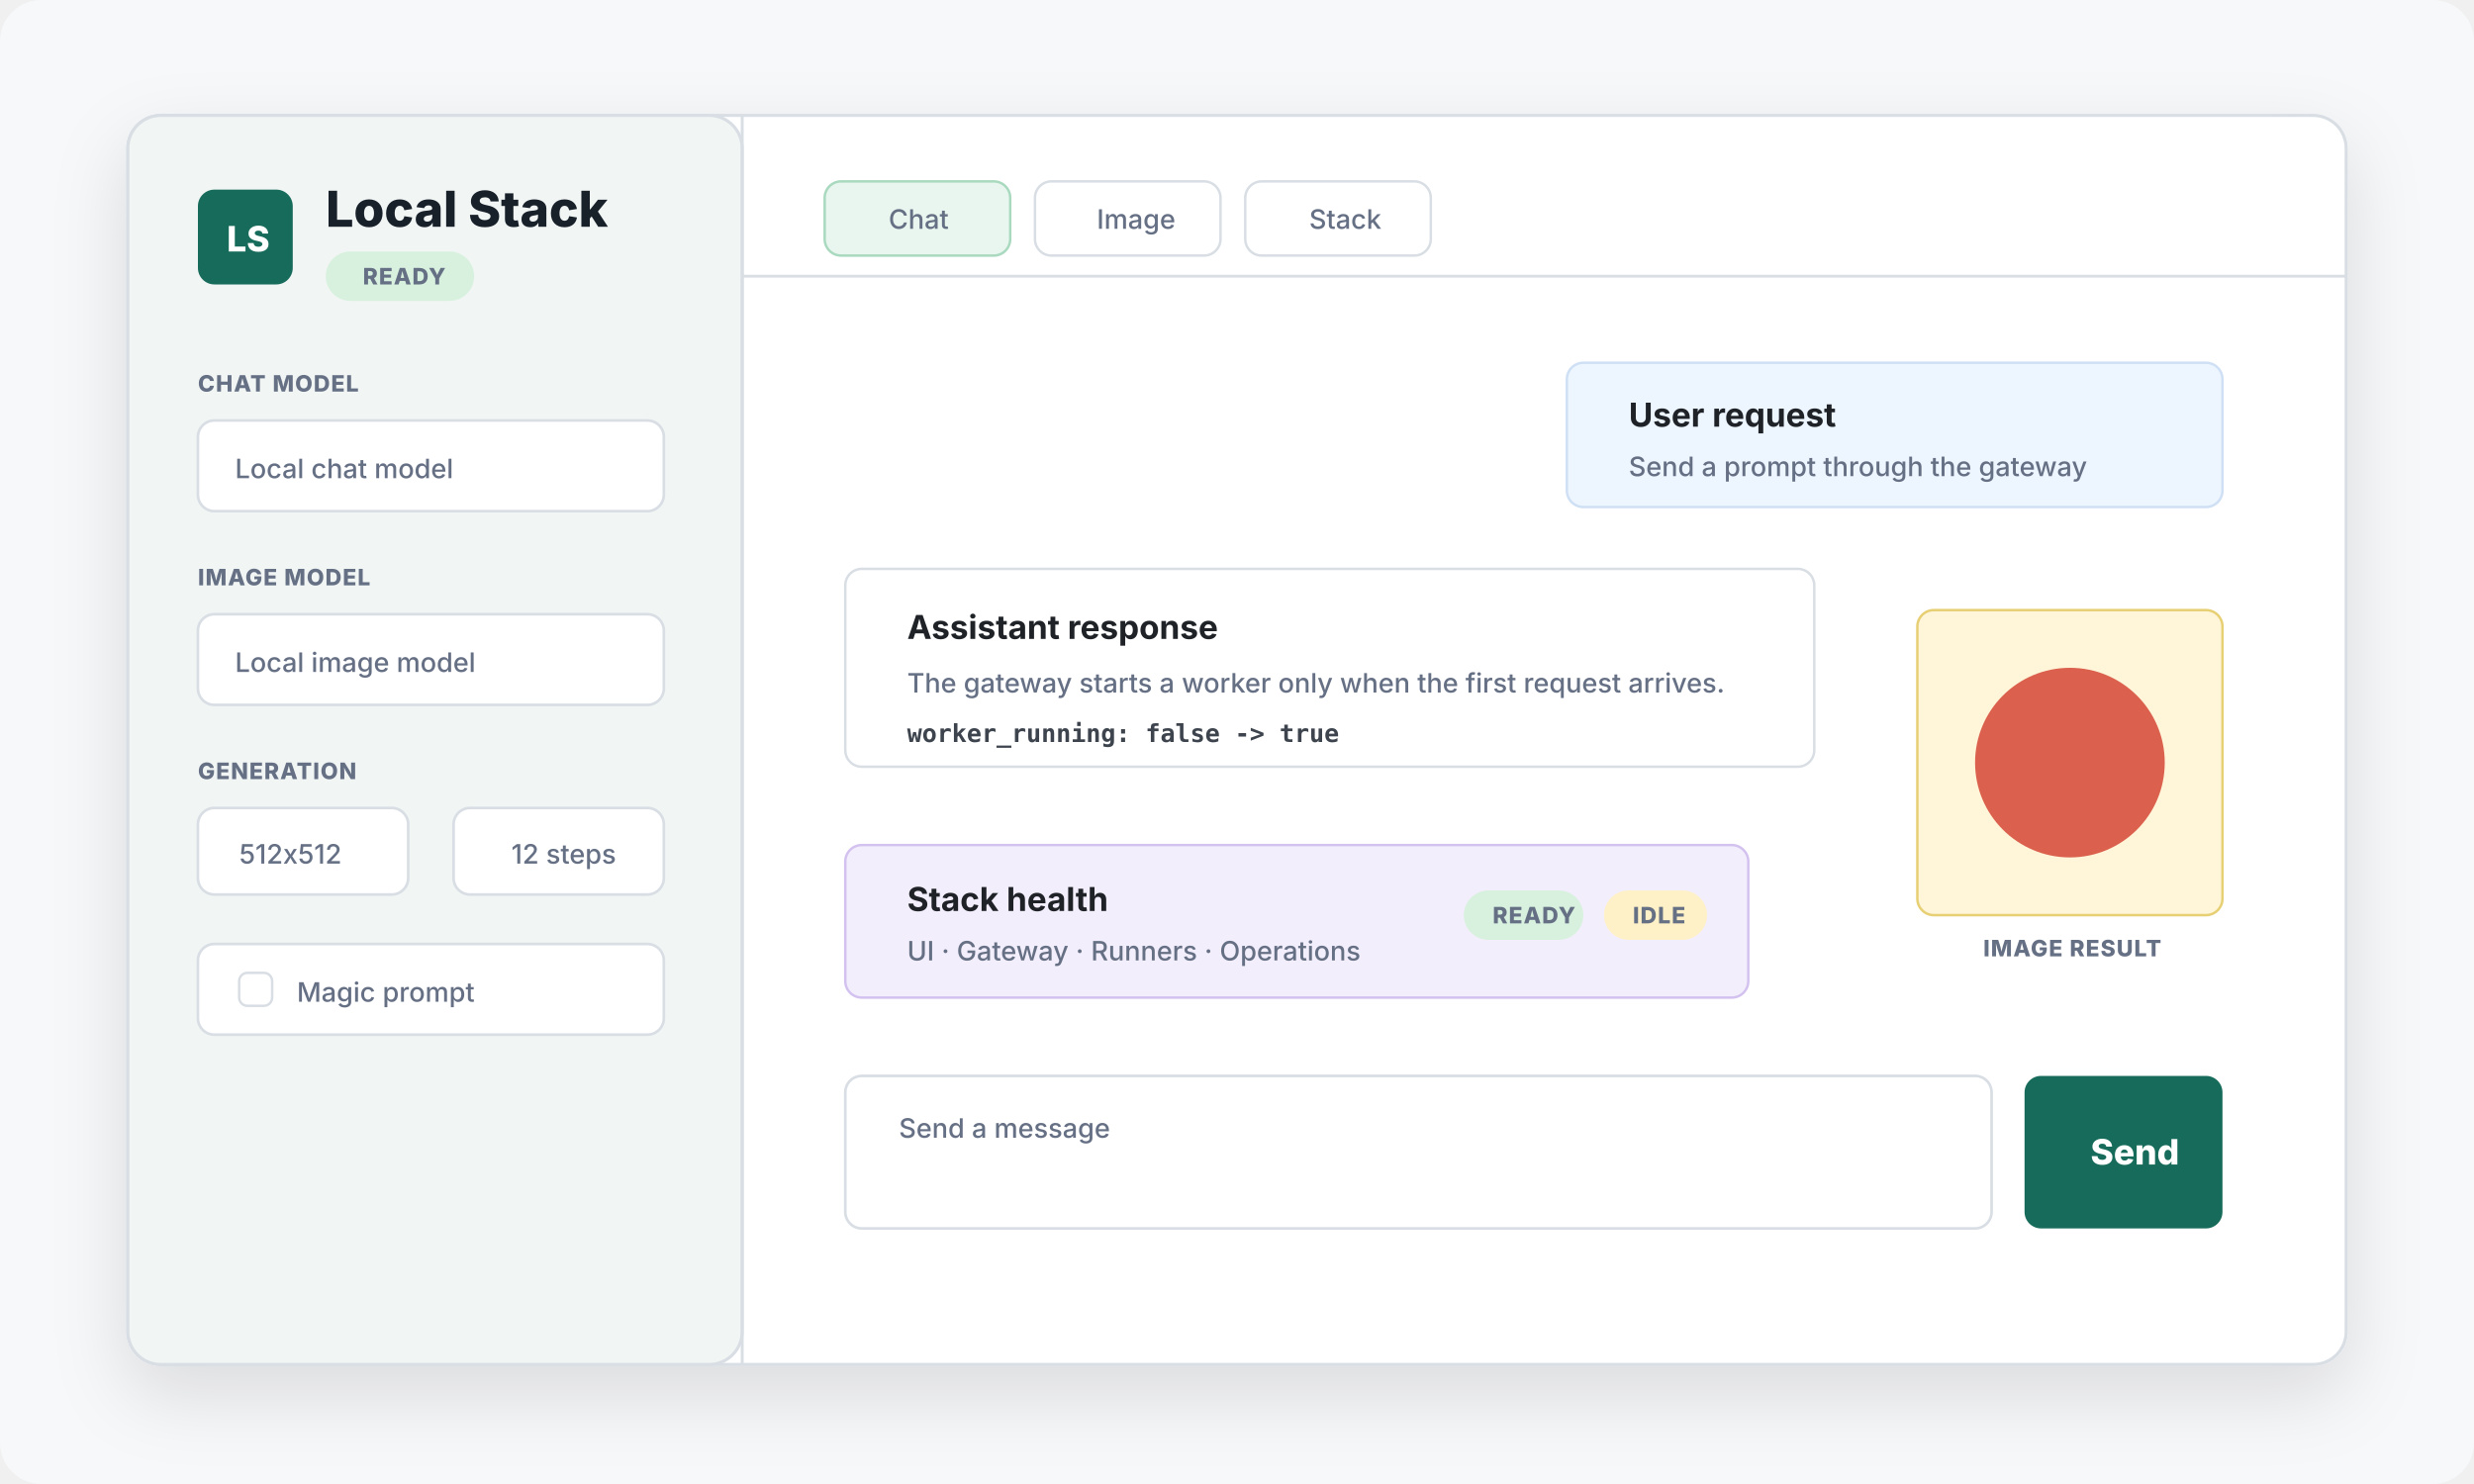
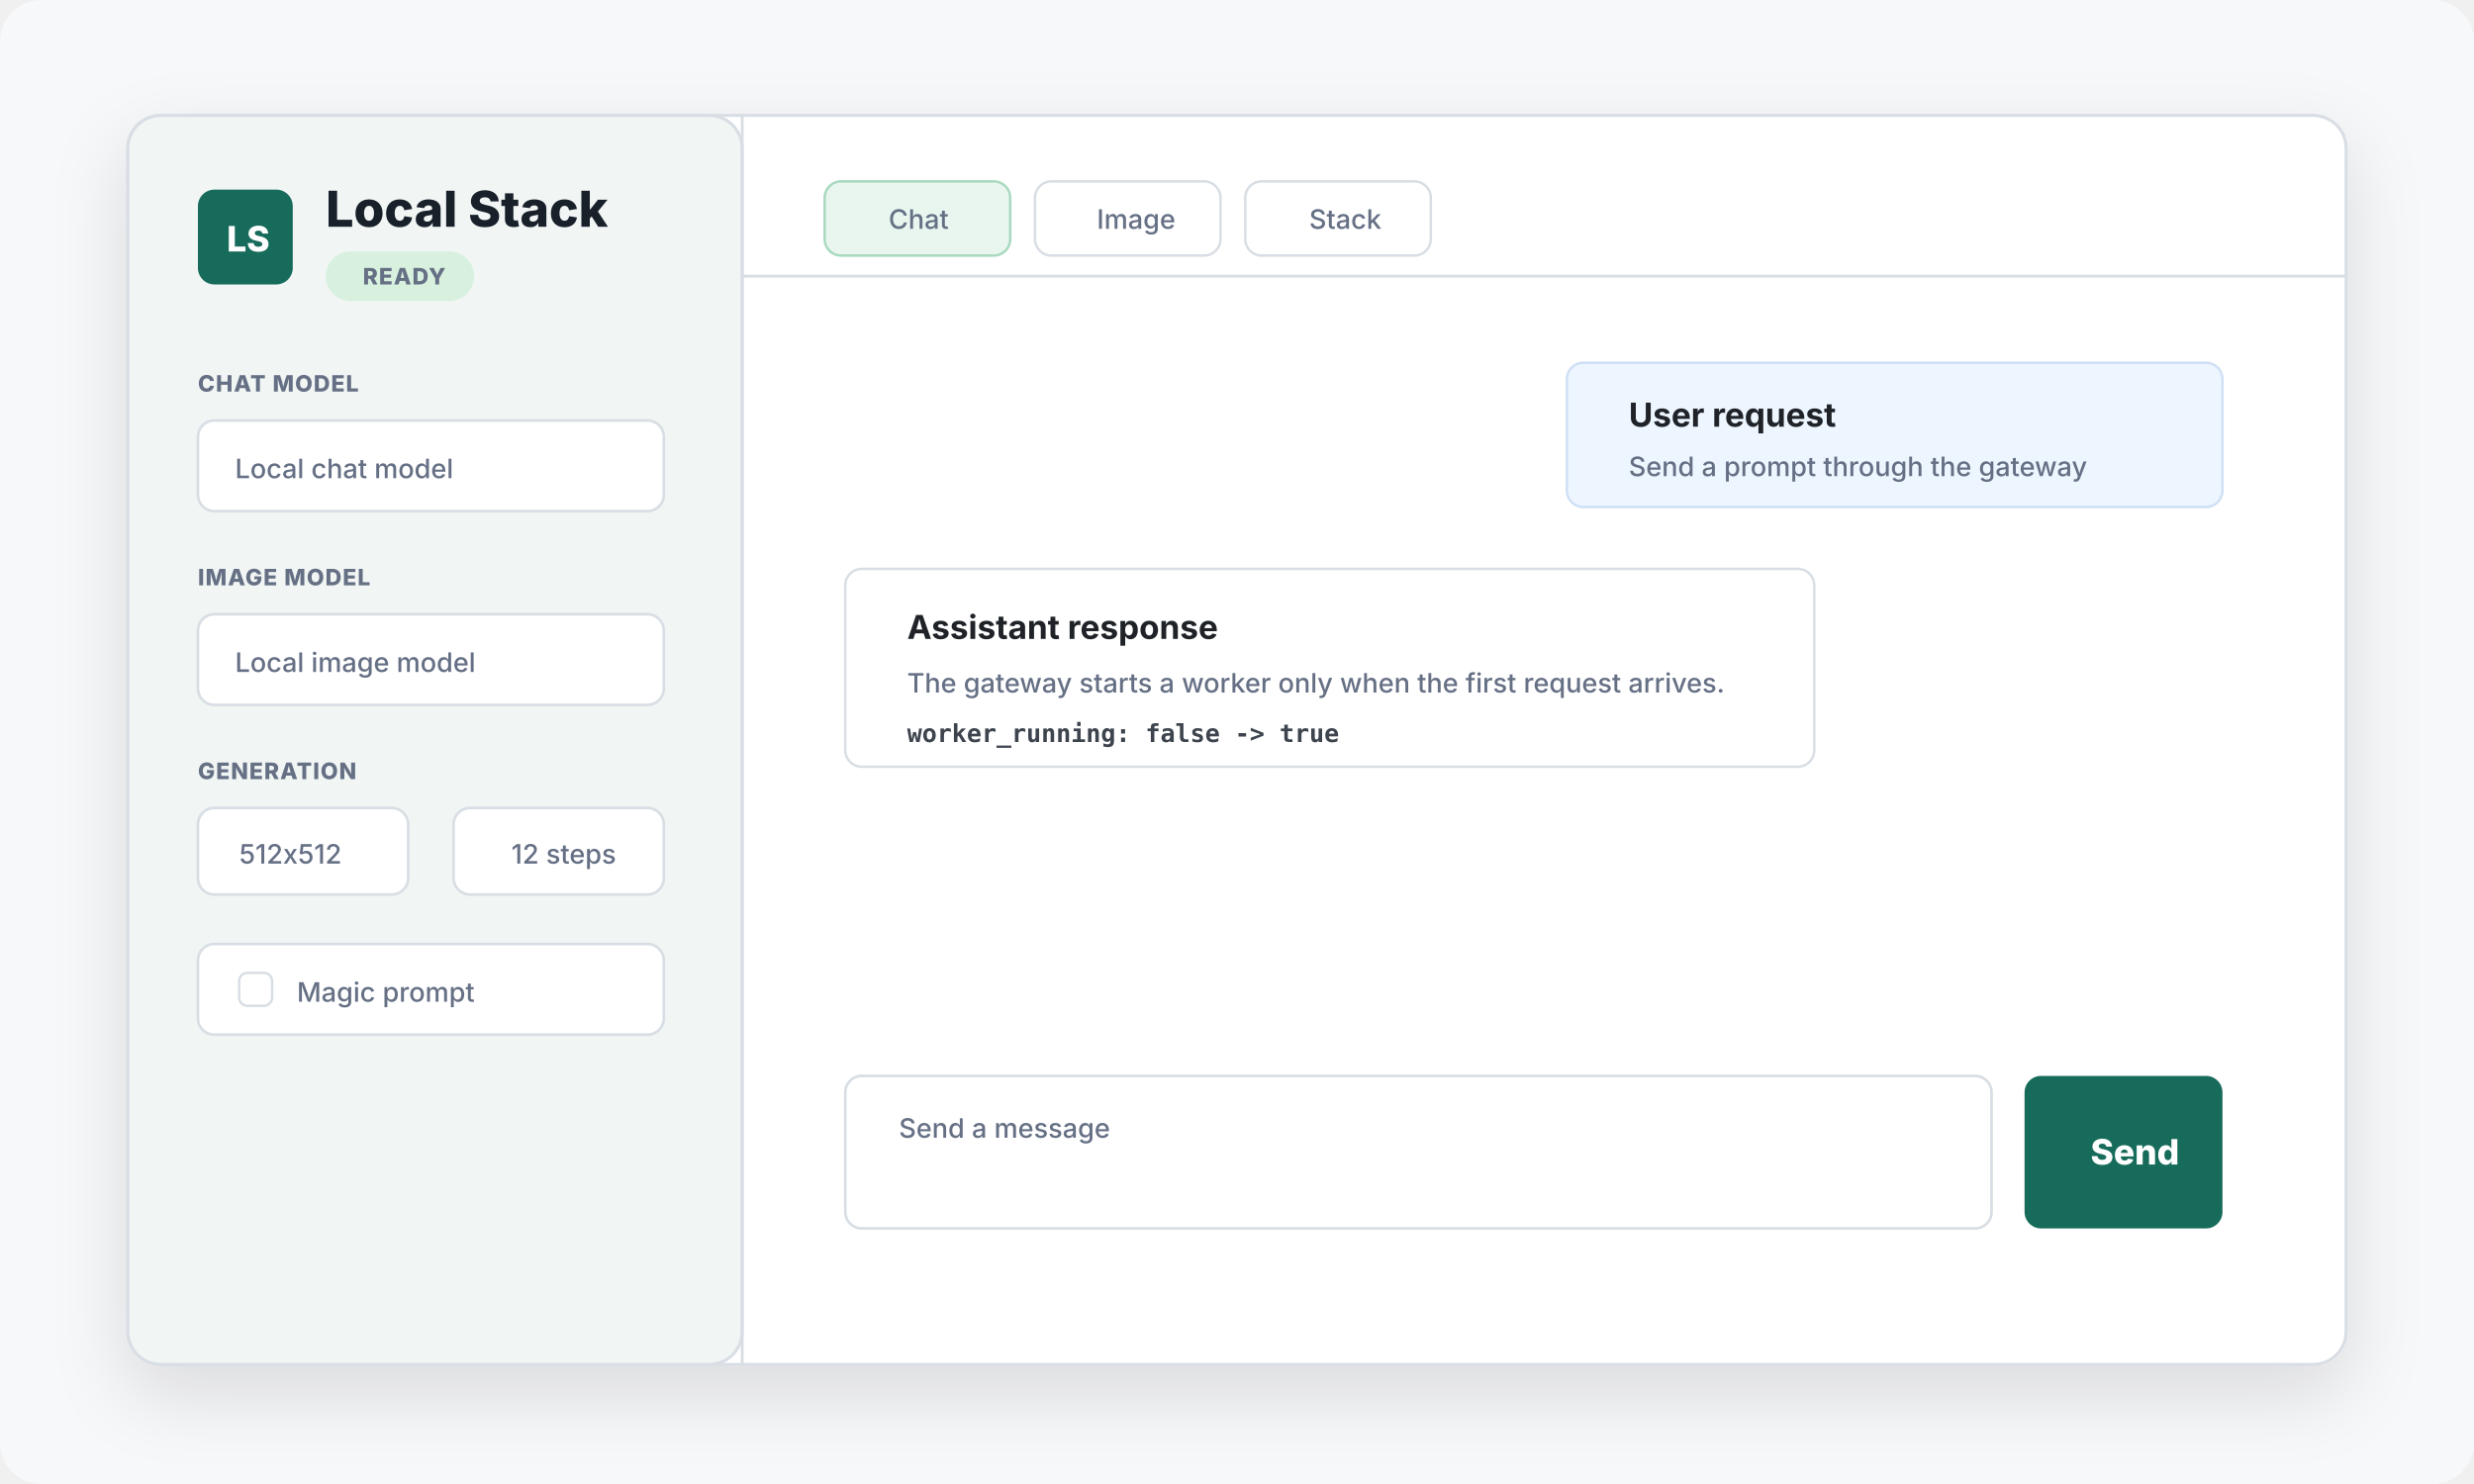
<svg xmlns="http://www.w3.org/2000/svg" width="1200" height="720" viewBox="0 0 1200 720" role="img" aria-labelledby="title desc">
  <defs>
    <filter id="shadow" x="-18%" y="-18%" width="136%" height="136%">
      <feDropShadow dx="0" dy="14" stdDeviation="18" flood-color="#111827" flood-opacity="0.12" />
    </filter>
    <style>
-       .bg{fill:#f7f8fa}.window{fill:#fff;stroke:#d8dee4;stroke-width:1.5;filter:url(#shadow)}.sidebar{fill:#f1f5f4;stroke:#d8dee4;stroke-width:1.5}.accent{fill:#176b5b}.line{stroke:#d8dee4;stroke-width:1.4}.input{fill:#fff;stroke:#d8dee4;stroke-width:1.3}.tabOn{fill:#e9f6ef;stroke:#a9d9bf;stroke-width:1.2}.tab{fill:#fff;stroke:#d8dee4;stroke-width:1.2}.chat{fill:#edf5ff;stroke:#cfe0f5;stroke-width:1.2}.assist{fill:#fff;stroke:#d8dee4;stroke-width:1.2}.image{fill:#fff5d8;stroke:#e7cf74;stroke-width:1.2}.stack{fill:#f3eefb;stroke:#d3c2f0;stroke-width:1.2}.ok{fill:#d8f1df}.idle{fill:#fff1c7}.title{font:800 24px Inter,Segoe UI,Arial,sans-serif;fill:#18202a}.label{font:750 16px Inter,Segoe UI,Arial,sans-serif;fill:#1f2328}.small{font:500 13px Inter,Segoe UI,Arial,sans-serif;fill:#667085}.tiny{font:760 11px Inter,Segoe UI,Arial,sans-serif;fill:#667085;letter-spacing:.5px}.mono{font:650 12px ui-monospace,SFMono-Regular,Menlo,monospace;fill:#3d444d}.white{font:800 17px Inter,Segoe UI,Arial,sans-serif;fill:#fff}
+       .bg{fill:#f7f8fa}.window{fill:#fff;stroke:#d8dee4;stroke-width:1.5;filter:url(#shadow)}.sidebar{fill:#f1f5f4;stroke:#d8dee4;stroke-width:1.5}.accent{fill:#176b5b}.line{stroke:#d8dee4;stroke-width:1.4}.input{fill:#fff;stroke:#d8dee4;stroke-width:1.3}.tabOn{fill:#e9f6ef;stroke:#a9d9bf;stroke-width:1.2}.tab{fill:#fff;stroke:#d8dee4;stroke-width:1.2}.chat{fill:#edf5ff;stroke:#cfe0f5;stroke-width:1.2}.assist{fill:#fff;stroke:#d8dee4;stroke-width:1.2}.ok{fill:#d8f1df}.title{font:800 24px Inter,Segoe UI,Arial,sans-serif;fill:#18202a}.label{font:750 16px Inter,Segoe UI,Arial,sans-serif;fill:#1f2328}.small{font:500 13px Inter,Segoe UI,Arial,sans-serif;fill:#667085}.tiny{font:760 11px Inter,Segoe UI,Arial,sans-serif;fill:#667085;letter-spacing:.5px}.mono{font:650 12px ui-monospace,SFMono-Regular,Menlo,monospace;fill:#3d444d}.white{font:800 17px Inter,Segoe UI,Arial,sans-serif;fill:#fff}
    </style>
  </defs>
  <rect class="bg" width="1200" height="720" rx="20" />
  <rect class="window" x="62" y="56" width="1076" height="606" rx="16" />
  <rect class="sidebar" x="62" y="56" width="298" height="606" rx="16" />
  <line class="line" x1="360" y1="56" x2="360" y2="662" />
  <rect class="accent" x="96" y="92" width="46" height="46" rx="8" />
  <text class="white" x="110" y="122">LS</text>
  <text class="title" x="158" y="110">Local Stack</text>
  <rect class="ok" x="158" y="122" width="72" height="24" rx="12" />
  <text class="tiny" x="176" y="138">READY</text>
  <text class="tiny" x="96" y="190">CHAT MODEL</text>
  <rect class="input" x="96" y="204" width="226" height="44" rx="8" />
  <text class="small" x="114" y="232">Local chat model</text>
  <text class="tiny" x="96" y="284">IMAGE MODEL</text>
  <rect class="input" x="96" y="298" width="226" height="44" rx="8" />
  <text class="small" x="114" y="326">Local image model</text>
  <text class="tiny" x="96" y="378">GENERATION</text>
  <rect class="input" x="96" y="392" width="102" height="42" rx="8" />
  <text class="small" x="116" y="419">512x512</text>
  <rect class="input" x="220" y="392" width="102" height="42" rx="8" />
  <text class="small" x="248" y="419">12 steps</text>
  <rect class="input" x="96" y="458" width="226" height="44" rx="8" />
  <rect x="116" y="472" width="16" height="16" rx="4" fill="#fff" stroke="#d8dee4" stroke-width="1.2" />
  <text class="small" x="144" y="486">Magic prompt</text>
  <line class="line" x1="360" y1="134" x2="1138" y2="134" />
  <rect class="tabOn" x="400" y="88" width="90" height="36" rx="8" />
  <text class="small" x="431" y="111">Chat</text>
  <rect class="tab" x="502" y="88" width="90" height="36" rx="8" />
  <text class="small" x="532" y="111">Image</text>
  <rect class="tab" x="604" y="88" width="90" height="36" rx="8" />
  <text class="small" x="635" y="111">Stack</text>
  <rect class="chat" x="760" y="176" width="318" height="70" rx="8" />
  <text class="label" x="790" y="207">User request</text>
  <text class="small" x="790" y="231">Send a prompt through the gateway</text>
  <rect class="assist" x="410" y="276" width="470" height="96" rx="8" />
  <text class="label" x="440" y="310">Assistant response</text>
  <text class="small" x="440" y="336">The gateway starts a worker only when the first request arrives.</text>
  <text class="mono" x="440" y="360">worker_running: false -&gt; true</text>
  <rect class="input" x="410" y="522" width="556" height="74" rx="8" />
  <text class="small" x="436" y="552">Send a message</text>
  <rect class="accent" x="982" y="522" width="96" height="74" rx="8" />
  <text class="white" x="1014" y="565">Send</text>
-   <rect class="image" x="930" y="296" width="148" height="148" rx="8" />
-   <rect x="958" y="324" width="92" height="92" rx="46" fill="#d85442" opacity="0.92" />
-   <text class="tiny" x="962" y="464">IMAGE RESULT</text>
-   <rect class="stack" x="410" y="410" width="438" height="74" rx="8" />
-   <text class="label" x="440" y="442">Stack health</text>
-   <text class="small" x="440" y="466">UI · Gateway · Runners · Operations</text>
-   <rect class="ok" x="710" y="432" width="58" height="24" rx="12" />
-   <text class="tiny" x="724" y="448">READY</text>
-   <rect class="idle" x="778" y="432" width="50" height="24" rx="12" />
-   <text class="tiny" x="792" y="448">IDLE</text>
</svg>
